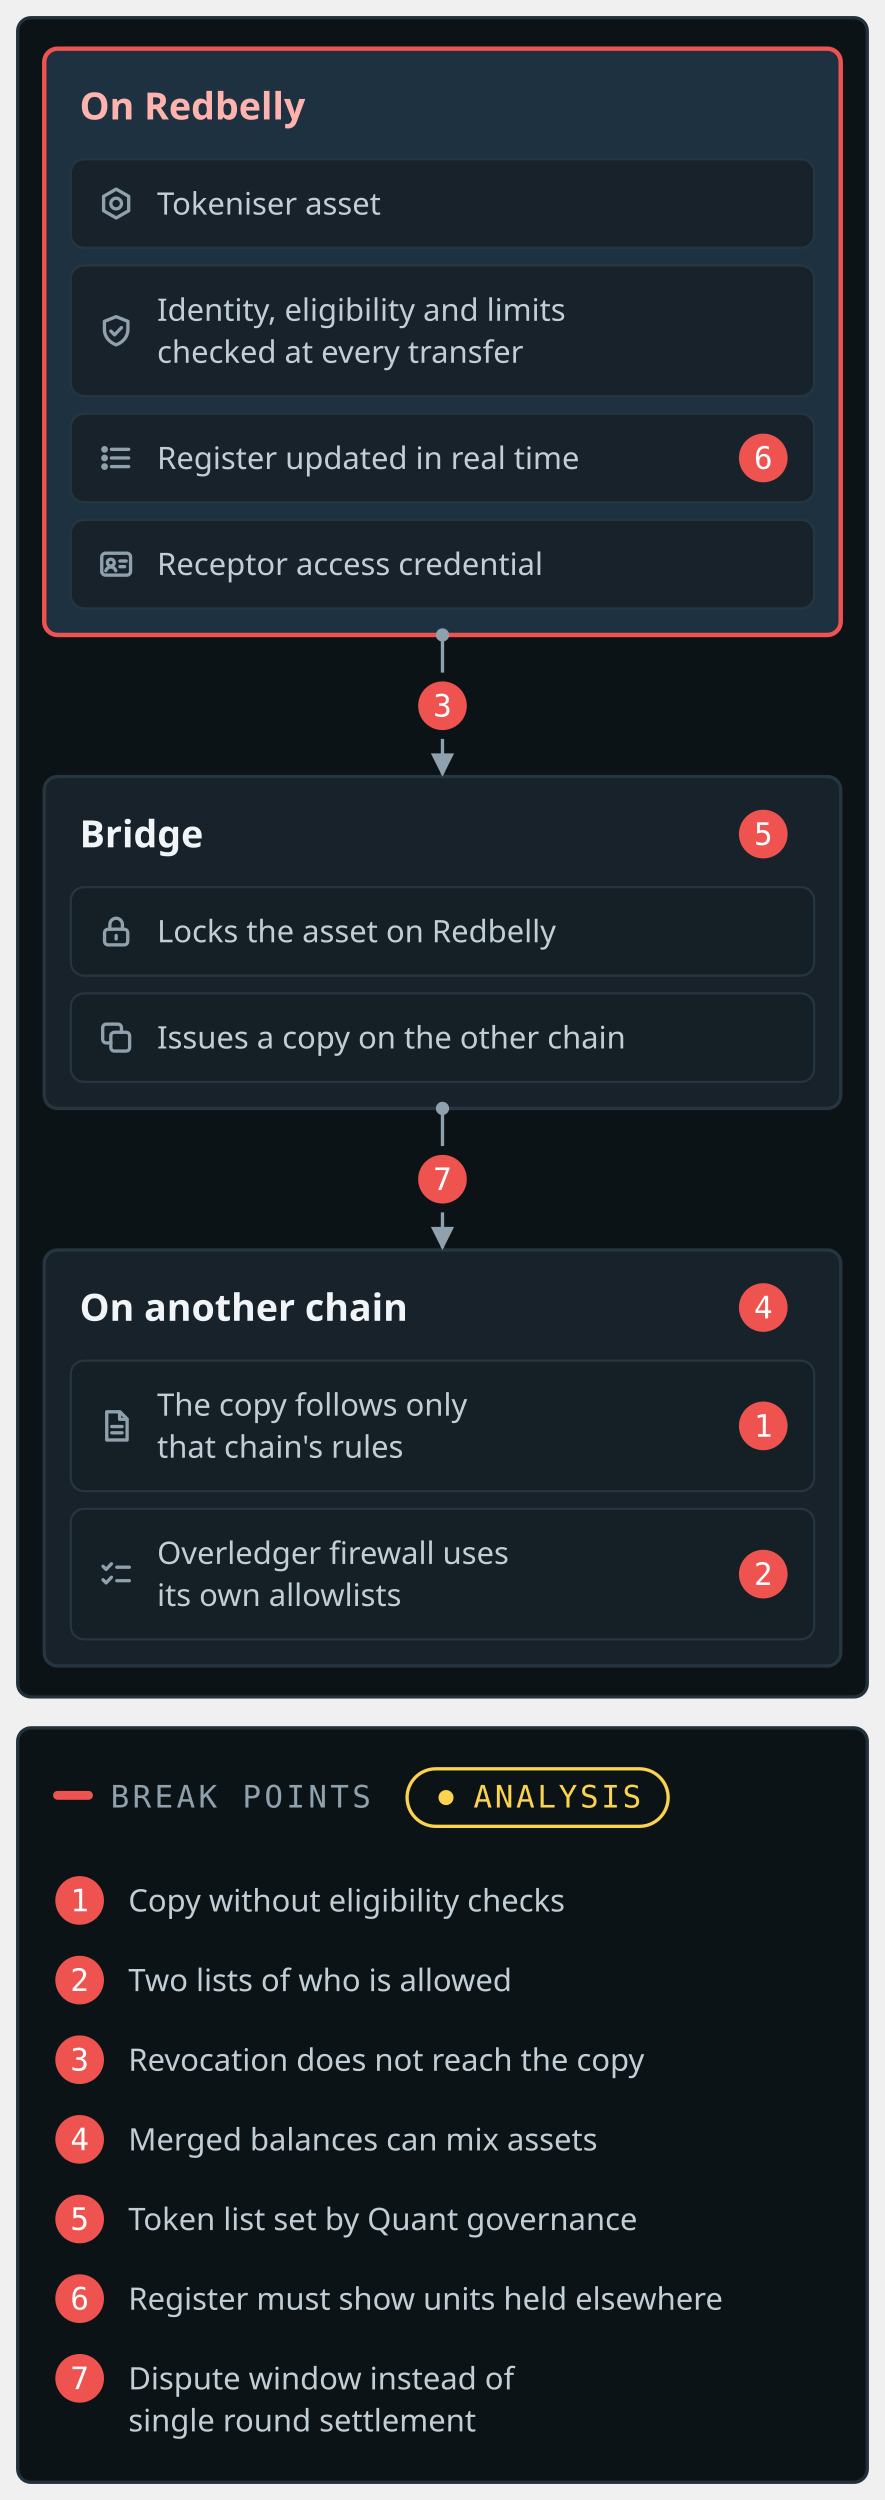
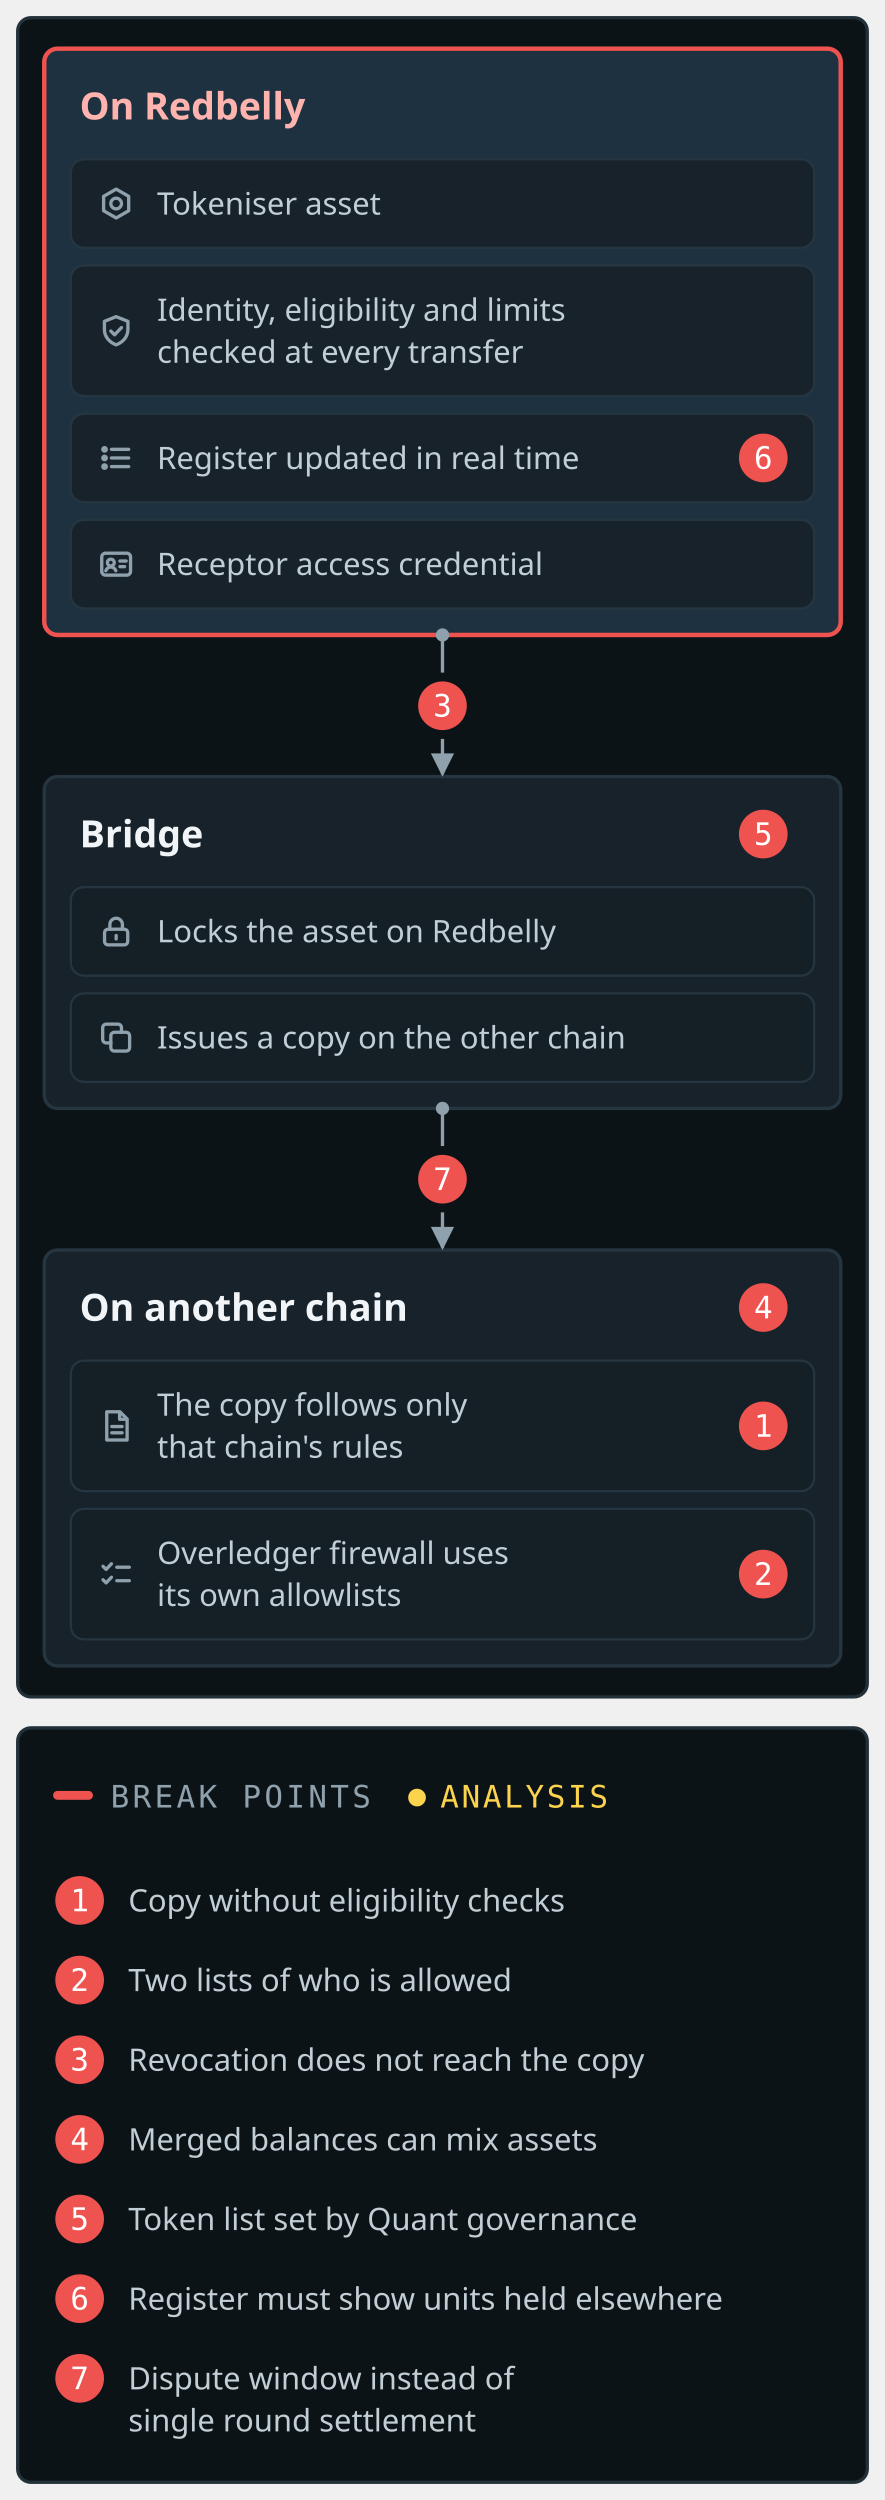
<svg xmlns="http://www.w3.org/2000/svg" viewBox="0 0 400 1130" role="img" aria-labelledby="breaks-n-title breaks-n-desc">
  <defs>
    <marker id="breaks-n-arrow" viewBox="0 0 10 10" refX="9" refY="5" markerWidth="7" markerHeight="7" orient="auto-start-reverse">
      <path d="M0 0 L10 5 L0 10 z" fill="#8fa1ad" />
    </marker>
  </defs>
  <rect x="8" y="8" width="384" height="759" rx="6" fill="#0c1317" stroke="#223039" stroke-width="1.5" />
  <rect x="20" y="22.0" width="360" height="265" rx="6" fill="#1d3140" stroke="#EF5350" stroke-width="2" />
  <text x="36" y="54.0" font-family="Be Vietnam Pro, sans-serif" font-size="17" font-weight="700" fill="#ffb3ae">On Redbelly</text>
  <rect x="32" y="72.0" width="336" height="40" rx="6" fill="#17222a" stroke="#263641" stroke-width="1" />
  <g transform="translate(44 83.5) scale(0.7083)" fill="none" stroke="#8fa1ad" stroke-width="2.12" stroke-linecap="round" stroke-linejoin="round">
    <path d="M12 2.8l8 4.6v9.2l-8 4.6-8-4.6V7.4z" />
    <circle cx="12" cy="12" r="3.4" />
  </g>
  <text font-family="Be Vietnam Pro, sans-serif" font-size="14" font-weight="400" fill="#c2ced6">
    <tspan x="71" y="97.0">Tokeniser asset</tspan>
  </text>
  <rect x="32" y="120.0" width="336" height="59" rx="6" fill="#17222a" stroke="#263641" stroke-width="1" />
  <g transform="translate(44 141.0) scale(0.7083)" fill="none" stroke="#8fa1ad" stroke-width="2.12" stroke-linecap="round" stroke-linejoin="round">
    <path d="M12 3l7.5 3v5.2c0 4.6-3.2 8.2-7.5 9.8-4.3-1.6-7.5-5.2-7.5-9.8V6z" />
    <path d="M8.6 12.2l2.4 2.4 4.4-4.6" />
  </g>
  <text font-family="Be Vietnam Pro, sans-serif" font-size="14" font-weight="400" fill="#c2ced6">
    <tspan x="71" y="145.0">Identity, eligibility and limits</tspan>
    <tspan x="71" dy="19">checked at every transfer</tspan>
  </text>
  <rect x="32" y="187.0" width="336" height="40" rx="6" fill="#17222a" stroke="#263641" stroke-width="1" />
  <g transform="translate(44 198.5) scale(0.7083)" fill="none" stroke="#8fa1ad" stroke-width="2.12" stroke-linecap="round" stroke-linejoin="round">
    <path d="M9 6.5h11M9 12h11M9 17.5h11" />
    <circle cx="4.6" cy="6.5" r="1.1" />
    <circle cx="4.6" cy="12" r="1.1" />
    <circle cx="4.6" cy="17.5" r="1.1" />
  </g>
  <text font-family="Be Vietnam Pro, sans-serif" font-size="14" font-weight="400" fill="#c2ced6">
    <tspan x="71" y="212.0">Register updated in real time</tspan>
  </text>
  <circle cx="345" cy="207.0" r="11" fill="#EF5350" />
  <text x="345" y="211.9" text-anchor="middle" font-family="JetBrains Mono, monospace" font-size="14" font-weight="500" fill="#ffffff">6</text>
  <rect x="32" y="235.0" width="336" height="40" rx="6" fill="#17222a" stroke="#263641" stroke-width="1" />
  <g transform="translate(44 246.5) scale(0.7083)" fill="none" stroke="#8fa1ad" stroke-width="2.12" stroke-linecap="round" stroke-linejoin="round">
    <rect x="2.8" y="5" width="18.4" height="14" rx="2.4" />
    <circle cx="8.6" cy="11" r="2.2" />
    <path d="M5.4 16.2c.6-1.6 1.8-2.4 3.2-2.4s2.6.8 3.2 2.4M14.4 10h4M14.4 13.6h3" />
  </g>
  <text font-family="Be Vietnam Pro, sans-serif" font-size="14" font-weight="400" fill="#c2ced6">
    <tspan x="71" y="259.9">Receptor access credential</tspan>
  </text>
  <rect x="20" y="351.0" width="360" height="150" rx="6" fill="#17222a" stroke="#263641" stroke-width="1.5" />
  <text x="36" y="383.0" font-family="Be Vietnam Pro, sans-serif" font-size="17" font-weight="700" fill="#f1f5f8">Bridge</text>
  <circle cx="345" cy="377.0" r="11" fill="#EF5350" />
  <text x="345" y="381.9" text-anchor="middle" font-family="JetBrains Mono, monospace" font-size="14" font-weight="500" fill="#ffffff">5</text>
  <rect x="32" y="401.0" width="336" height="40" rx="6" fill="#141f26" stroke="#263641" stroke-width="1" />
  <g transform="translate(44 412.5) scale(0.7083)" fill="none" stroke="#8fa1ad" stroke-width="2.12" stroke-linecap="round" stroke-linejoin="round">
    <rect x="4.6" y="10.6" width="14.8" height="10" rx="2.2" />
    <path d="M8 10.6V7.6a4 4 0 0 1 8 0v3" />
    <path d="M12 14.6v2.2" />
  </g>
  <text font-family="Be Vietnam Pro, sans-serif" font-size="14" font-weight="400" fill="#c2ced6">
    <tspan x="71" y="425.9">Locks the asset on Redbelly</tspan>
  </text>
  <rect x="32" y="449.0" width="336" height="40" rx="6" fill="#141f26" stroke="#263641" stroke-width="1" />
  <g transform="translate(44 460.5) scale(0.7083)" fill="none" stroke="#8fa1ad" stroke-width="2.12" stroke-linecap="round" stroke-linejoin="round">
    <rect x="8.6" y="8.6" width="12" height="12" rx="2.2" />
    <path d="M15.4 8.6V5.6a2.2 2.2 0 0 0-2.2-2.2H5.6a2.2 2.2 0 0 0-2.2 2.2v7.6a2.2 2.2 0 0 0 2.2 2.2h3" />
  </g>
  <text font-family="Be Vietnam Pro, sans-serif" font-size="14" font-weight="400" fill="#c2ced6">
    <tspan x="71" y="473.9">Issues a copy on the other chain</tspan>
  </text>
  <rect x="20" y="565.0" width="360" height="188" rx="6" fill="#17222a" stroke="#263641" stroke-width="1.5" />
  <text x="36" y="597.0" font-family="Be Vietnam Pro, sans-serif" font-size="17" font-weight="700" fill="#f1f5f8">On another chain</text>
  <circle cx="345" cy="591.0" r="11" fill="#EF5350" />
  <text x="345" y="595.9" text-anchor="middle" font-family="JetBrains Mono, monospace" font-size="14" font-weight="500" fill="#ffffff">4</text>
  <rect x="32" y="615.0" width="336" height="59" rx="6" fill="#141f26" stroke="#263641" stroke-width="1" />
  <g transform="translate(44 636.0) scale(0.7083)" fill="none" stroke="#8fa1ad" stroke-width="2.12" stroke-linecap="round" stroke-linejoin="round">
    <path d="M6 3h8.4L19 7.6V21H6z" />
    <path d="M14.2 3.2v4.6h4.6M9.2 12.4h6.6M9.2 16.4h6.6" />
  </g>
  <text font-family="Be Vietnam Pro, sans-serif" font-size="14" font-weight="400" fill="#c2ced6">
    <tspan x="71" y="639.9">The copy follows only</tspan>
    <tspan x="71" dy="19">that chain's rules</tspan>
  </text>
  <circle cx="345" cy="644.5" r="11" fill="#EF5350" />
  <text x="345" y="649.4" text-anchor="middle" font-family="JetBrains Mono, monospace" font-size="14" font-weight="500" fill="#ffffff">1</text>
  <rect x="32" y="682.0" width="336" height="59" rx="6" fill="#141f26" stroke="#263641" stroke-width="1" />
  <g transform="translate(44 703.0) scale(0.7083)" fill="none" stroke="#8fa1ad" stroke-width="2.12" stroke-linecap="round" stroke-linejoin="round">
    <path d="M3.6 7l2 2 3.4-3.6M3.6 15.6l2 2 3.4-3.6M12.4 7.6h8M12.4 16.2h8" />
  </g>
  <text font-family="Be Vietnam Pro, sans-serif" font-size="14" font-weight="400" fill="#c2ced6">
    <tspan x="71" y="706.9">Overledger firewall uses</tspan>
    <tspan x="71" dy="19">its own allowlists</tspan>
  </text>
  <circle cx="345" cy="711.5" r="11" fill="#EF5350" />
  <text x="345" y="716.4" text-anchor="middle" font-family="JetBrains Mono, monospace" font-size="14" font-weight="500" fill="#ffffff">2</text>
  <circle cx="200" cy="287.0" r="3" fill="#8fa1ad" />
  <line x1="200" y1="287.0" x2="200" y2="350.0" stroke="#8fa1ad" stroke-width="1.5" marker-end="url(#breaks-n-arrow)" />
  <circle cx="200" cy="319.0" r="15" fill="#0c1317" />
  <circle cx="200" cy="319.0" r="11" fill="#EF5350" />
  <text x="200" y="323.9" text-anchor="middle" font-family="JetBrains Mono, monospace" font-size="14" font-weight="500" fill="#ffffff">3</text>
  <circle cx="200" cy="501.0" r="3" fill="#8fa1ad" />
  <line x1="200" y1="501.0" x2="200" y2="564.0" stroke="#8fa1ad" stroke-width="1.5" marker-end="url(#breaks-n-arrow)" />
  <circle cx="200" cy="533.0" r="15" fill="#0c1317" />
  <circle cx="200" cy="533.0" r="11" fill="#EF5350" />
  <text x="200" y="537.9" text-anchor="middle" font-family="JetBrains Mono, monospace" font-size="14" font-weight="500" fill="#ffffff">7</text>
  <rect x="8" y="781" width="384" height="341" rx="6" fill="#0c1317" stroke="#223039" stroke-width="1.5" />
  <rect x="24" y="809.5" width="18" height="4" rx="2" fill="#EF5350" />
  <text x="50" y="817" font-family="JetBrains Mono, monospace" font-size="14" font-weight="500" letter-spacing="1.5" fill="#8fa1ad">BREAK POINTS</text>
-   <rect x="184" y="799.5" width="118" height="26" rx="13" fill="none" stroke="#FCD34D" stroke-width="1.5" />
-   <circle cx="201.6" cy="812.5" r="3.4" fill="#FCD34D" />
-   <text x="214" y="817" font-family="JetBrains Mono, monospace" font-size="14" font-weight="500" letter-spacing="1.2" fill="#FCD34D">ANALYSIS</text>
+   <circle cx="188.5" cy="812.5" r="4" fill="#FCD34D" />
+   <text x="199" y="817" font-family="JetBrains Mono, monospace" font-size="14" font-weight="500" letter-spacing="1.2" fill="#FCD34D">ANALYSIS</text>
  <circle cx="36" cy="859.0" r="11" fill="#EF5350" />
  <text x="36" y="863.9" text-anchor="middle" font-family="JetBrains Mono, monospace" font-size="14" font-weight="500" fill="#ffffff">1</text>
  <text font-family="Be Vietnam Pro, sans-serif" font-size="14" font-weight="400" fill="#c2ced6">
    <tspan x="58" y="864.0">Copy without eligibility checks</tspan>
  </text>
  <circle cx="36" cy="895.0" r="11" fill="#EF5350" />
  <text x="36" y="899.9" text-anchor="middle" font-family="JetBrains Mono, monospace" font-size="14" font-weight="500" fill="#ffffff">2</text>
  <text font-family="Be Vietnam Pro, sans-serif" font-size="14" font-weight="400" fill="#c2ced6">
    <tspan x="58" y="900.0">Two lists of who is allowed</tspan>
  </text>
  <circle cx="36" cy="931.0" r="11" fill="#EF5350" />
  <text x="36" y="935.9" text-anchor="middle" font-family="JetBrains Mono, monospace" font-size="14" font-weight="500" fill="#ffffff">3</text>
  <text font-family="Be Vietnam Pro, sans-serif" font-size="14" font-weight="400" fill="#c2ced6">
    <tspan x="58" y="936.0">Revocation does not reach the copy</tspan>
  </text>
  <circle cx="36" cy="967.0" r="11" fill="#EF5350" />
  <text x="36" y="971.9" text-anchor="middle" font-family="JetBrains Mono, monospace" font-size="14" font-weight="500" fill="#ffffff">4</text>
  <text font-family="Be Vietnam Pro, sans-serif" font-size="14" font-weight="400" fill="#c2ced6">
    <tspan x="58" y="972.0">Merged balances can mix assets</tspan>
  </text>
  <circle cx="36" cy="1003.0" r="11" fill="#EF5350" />
  <text x="36" y="1007.9" text-anchor="middle" font-family="JetBrains Mono, monospace" font-size="14" font-weight="500" fill="#ffffff">5</text>
  <text font-family="Be Vietnam Pro, sans-serif" font-size="14" font-weight="400" fill="#c2ced6">
    <tspan x="58" y="1008.0">Token list set by Quant governance</tspan>
  </text>
  <circle cx="36" cy="1039.0" r="11" fill="#EF5350" />
  <text x="36" y="1043.9" text-anchor="middle" font-family="JetBrains Mono, monospace" font-size="14" font-weight="500" fill="#ffffff">6</text>
  <text font-family="Be Vietnam Pro, sans-serif" font-size="14" font-weight="400" fill="#c2ced6">
    <tspan x="58" y="1044.0">Register must show units held elsewhere</tspan>
  </text>
  <circle cx="36" cy="1075.0" r="11" fill="#EF5350" />
  <text x="36" y="1079.9" text-anchor="middle" font-family="JetBrains Mono, monospace" font-size="14" font-weight="500" fill="#ffffff">7</text>
  <text font-family="Be Vietnam Pro, sans-serif" font-size="14" font-weight="400" fill="#c2ced6">
    <tspan x="58" y="1080.0">Dispute window instead of</tspan>
    <tspan x="58" dy="19">single round settlement</tspan>
  </text>
</svg>
